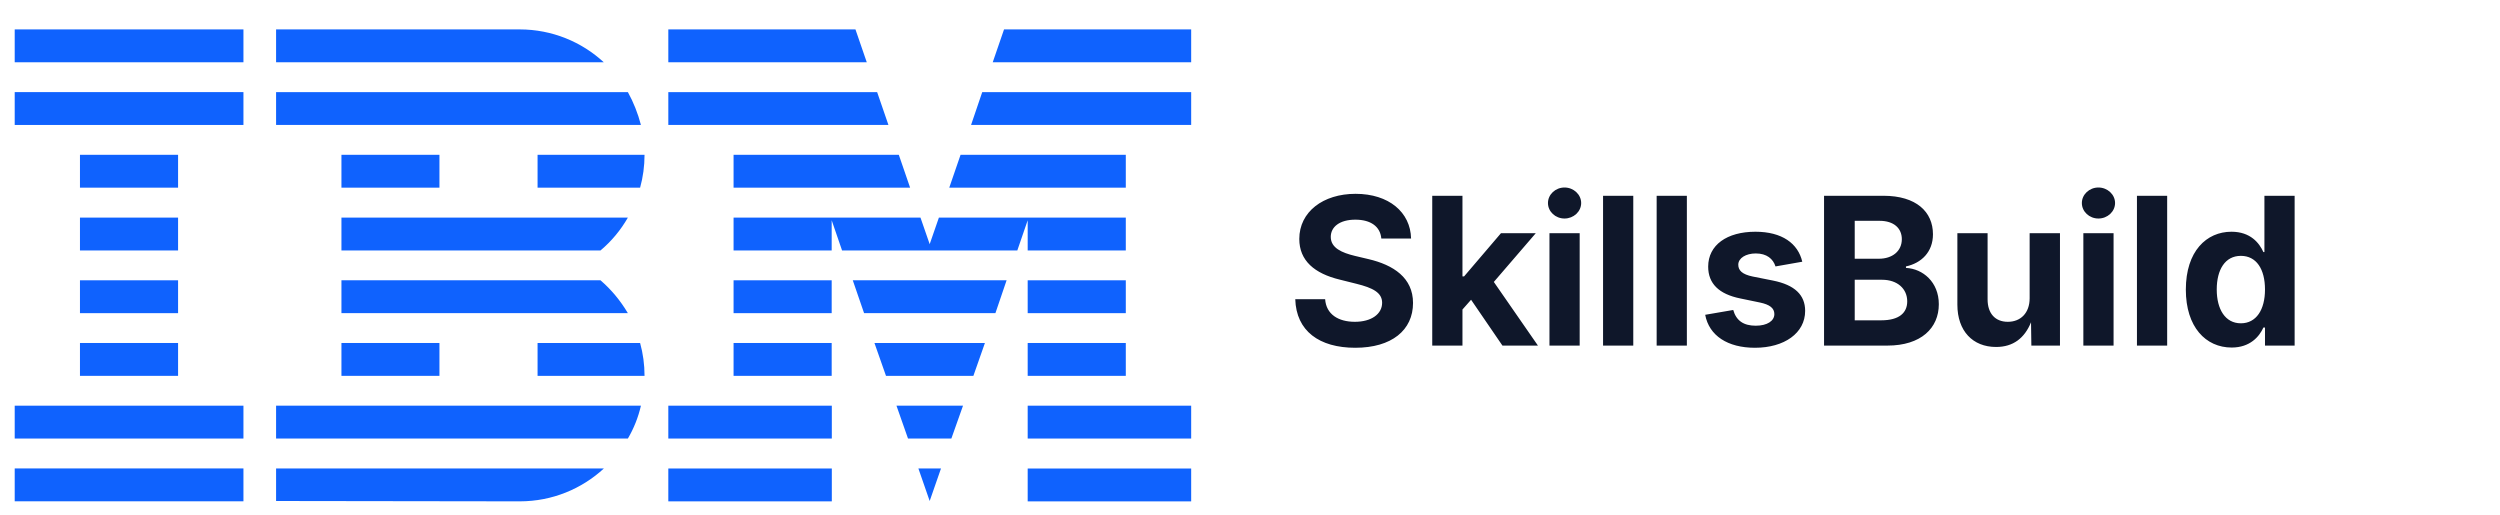
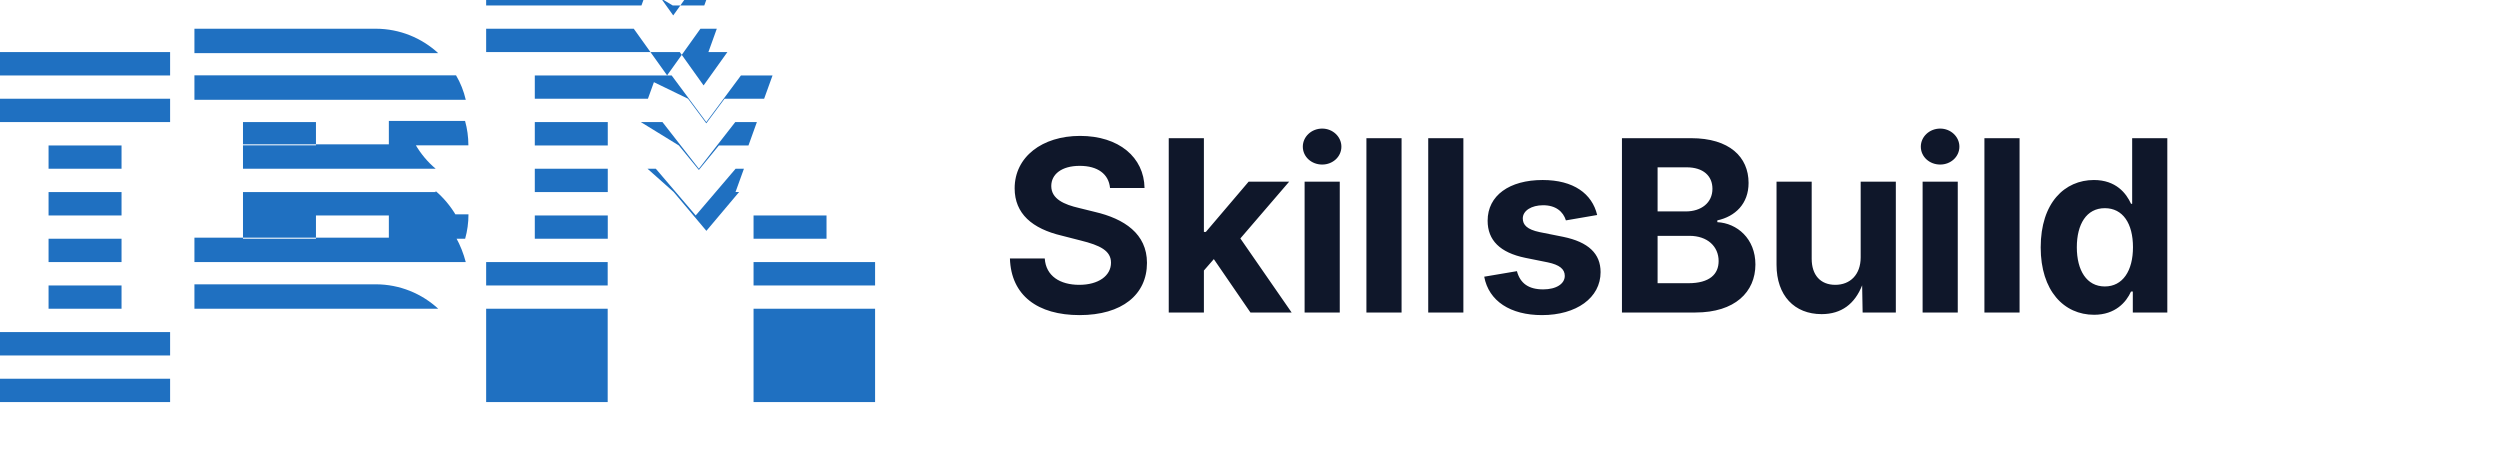
- <svg xmlns="http://www.w3.org/2000/svg" viewBox="0 0 340 70" width="340" height="70" role="img" aria-label="IBM SkillsBuild Official Logo">
-   <g fill="#0F62FE" transform="matrix(0.16 0 0 0.16 2 4)">
-     <g id="I">
-       <rect y="373.17" width="194.43" height="27.932" />
-       <rect y="319.83" width="194.43" height="27.932" />
-       <rect x="55.468" y="266.54" width="83.399" height="27.932" />
-       <rect x="55.468" y="213.25" width="83.399" height="27.932" />
-       <rect x="55.468" y="159.96" width="83.399" height="27.932" />
-       <rect x="55.468" y="106.58" width="83.399" height="27.932" />
-       <rect y="53.288" width="194.43" height="27.932" />
-       <rect width="194.43" height="27.932" />
-     </g>
-     <g id="B">
-       <path d="m222.17 400.85 207.11 0.297c27.734 0 52.793-10.697 71.513-27.932h-278.62z" />
-       <path d="m222.17 347.76h299.03c5.051-8.617 8.815-18.027 11.094-27.932h-310.12z" />
-       <rect x="277.73" y="266.54" width="83.3" height="27.932" />
-       <path d="m444.43 266.54v27.932h90.927c0-9.608-1.288-19.017-3.764-27.932z" />
-       <path d="m497.92 213.25h-220.19v27.932h243.46c-6.34-10.698-14.165-20.107-23.277-27.932z" />
-       <path d="m277.73 159.96v27.932h220.19c9.311-7.825 17.135-17.235 23.277-27.932z" />
-       <rect x="277.73" y="106.58" width="83.3" height="27.932" />
-       <path d="m444.43 134.51h87.163c2.476-8.914 3.764-18.324 3.764-27.932h-90.927z" />
-       <path d="m521.2 53.288h-299.03v27.932h310.12c-2.575-9.905-6.339-19.314-11.093-27.932z" />
-       <path d="m429.28 0h-207.11v27.932h278.53c-18.621-17.235-43.878-27.932-71.414-27.932z" />
-     </g>
-     <g id="M">
-       <polygon points="555.57 81.22 742.67 81.22 733.06 53.288 555.57 53.288" />
-       <polygon points="555.57 27.932 724.25 27.932 714.64 0 555.57 0" />
-       <polygon points="861.03 401.17 861.03 373.24 1e3 373.24 1e3 401.17" />
-       <polygon points="861.03 347.76 861.03 319.83 1e3 319.83 1e3 347.76" />
-       <polygon points="777.73 182.54 769.91 159.96 694.43 159.96 611.03 159.96 611.03 187.89 694.43 187.89 694.43 162.24 703.25 187.89 852.22 187.89 861.03 162.24 861.03 187.89 944.43 187.89 944.43 159.96 861.03 159.96 785.56 159.96" />
-       <polygon points="944.43 106.58 803.98 106.58 794.37 134.51 944.43 134.51" />
-       <polygon points="1e3 27.932 1e3 0 840.93 0 831.32 27.932" />
-       <polygon points="768.13 373.22 777.73 400.85 787.34 373.22" />
-       <polygon points="749.5 319.83 759.31 347.76 796.16 347.76 806.06 319.83" />
-       <polygon points="730.78 266.54 740.59 294.47 814.88 294.47 824.68 266.54" />
-       <polygon points="721.97 241.18 833.6 241.18 843.11 213.25 712.36 213.25" />
-       <polygon points="611.03 134.51 761.09 134.51 751.49 106.58 611.03 106.58" />
-       <polygon points="1e3 53.288 822.4 53.288 812.9 81.22 1e3 81.22" />
-       <rect x="555.57" y="373.22" width="138.97" height="27.932" />
-       <rect x="555.57" y="319.83" width="138.97" height="27.932" />
-       <rect x="611.03" y="266.54" width="83.399" height="27.932" />
-       <rect x="611.03" y="213.25" width="83.399" height="27.932" />
-       <rect x="861.03" y="213.25" width="83.399" height="27.932" />
-       <rect x="861.03" y="266.54" width="83.399" height="27.932" />
-     </g>
+ <svg xmlns="http://www.w3.org/2000/svg" viewBox="0 0 240 44" width="240" height="44" role="img" aria-label="IBM SkillsBuild Official Logo" style="shape-rendering: geometricPrecision">
+   <g transform="translate(0, 5) scale(0.084)" fill="#1F70C1">
+     <path d="M0 0h194.4v26.7H0zm0 53.3h194.4V80H0zm55.5 53.4h83.4v26.6H55.5zm0 53.3h83.4v26.7H55.5zm0 53.3h83.4v26.7H55.5zm0 53.4h83.4v26.6H55.5zm-55.5 53.3h194.4v26.7H0zm0 53.3h194.4V400H0zm222.2-400h207.1c27.7 0 52.8 10.7 71.5 27.9h-278.6zm0 53.3h299c5.1 8.6 8.8 18 11.1 27.9h-310.1zm55.5 53.4h83.4v26.6h-83.4zm166.7 0v26.6h90.9c0-9.6-1.3-19-3.8-27.9h-87.1zm-166.7 53.3h220.2c-9.3-7.8-17.1-17.2-23.3-27.9H277.7zm220.2 26.7H277.7v26.7h243.5c-6.3-10.7-14.2-20.1-23.3-27.9zm-220.2 26.7h83.4v26.6h-83.4zm166.7 0v26.6h87.2c2.5-8.9 3.8-18.3 3.8-27.9h-91zm-222.2 53.3h310.1c-2.6-9.9-6.3-19.3-11.1-27.9h-299zm0 53.3h278.6c-18.7-17.2-43.8-27.9-71.5-27.9h-207.1zm333.4-373.3h187.1l-9.6 26.7H555.6zm168.7 0h17.9l27.2 38.1 27.2-38.1h17.9l-9.6 26.7h-36.1zm-168.7 53.3h168.7l-9.6 26.7H555.6zm150 0h18.7l38.1 53.3 38.1-53.3h18.7l-9.6 26.7H831.3l-27.2 38.1-27.2-38.1h-71.2zm-94.4 53.4h138.9l-9.6 26.6H611.2zm120.3 0h36.1l39.6 53.3 39.6-53.3h36.1l-9.6 26.6h-45.2l-20.9 28.1-20.9-28.1zm-120.3 53.3h83.4v26.7h-83.4zm121.2 0h24.7l41.6 53.3 41.6-53.3h24.7l-9.6 26.7h-33.8l-22.9 28-22.9-28zm-121.2 53.3h83.4v26.7h-83.4zm128.8 0h9.5l45.6 53.4 45.6-53.4h9.5l-9.6 26.6H844.7l-37.4 44.4-37.4-44.4zm-128.8 53.4h83.4v26.6h-83.4zm250 0h83.4v26.6h-83.4zm-305.6 53.3h138.9v26.7H555.6zm305.6 0h138.9v26.7H861.2zm-305.6 53.3h138.9V400H555.6zm305.6 0h138.9V400H861.2z" />
  </g>
-   <text x="175" y="47" font-family="'Plus Jakarta Sans', 'Inter', -apple-system, BlinkMacSystemFont, 'Segoe UI', Roboto, sans-serif" font-size="28" font-weight="700" fill="#0F172A" letter-spacing="-0.3">
+   <text x="96" y="30" font-family="'Plus Jakarta Sans', 'Inter', -apple-system, BlinkMacSystemFont, 'Segoe UI', Roboto, sans-serif" font-size="23" font-weight="700" fill="#0F172A" letter-spacing="-0.3">
    SkillsBuild
  </text>
</svg>
